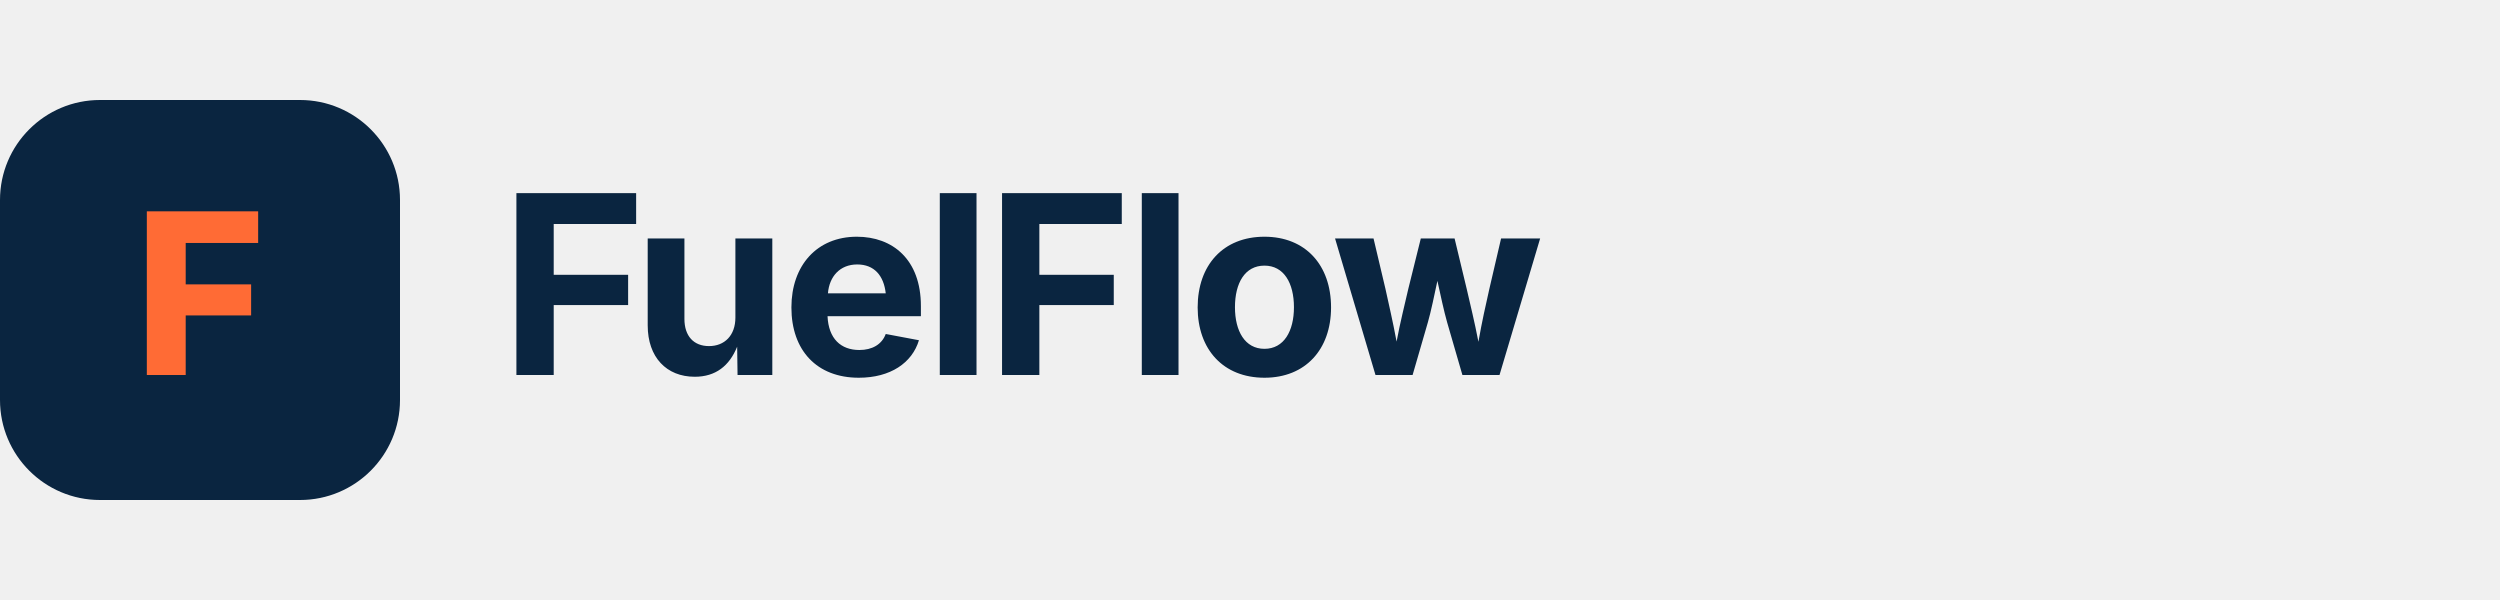
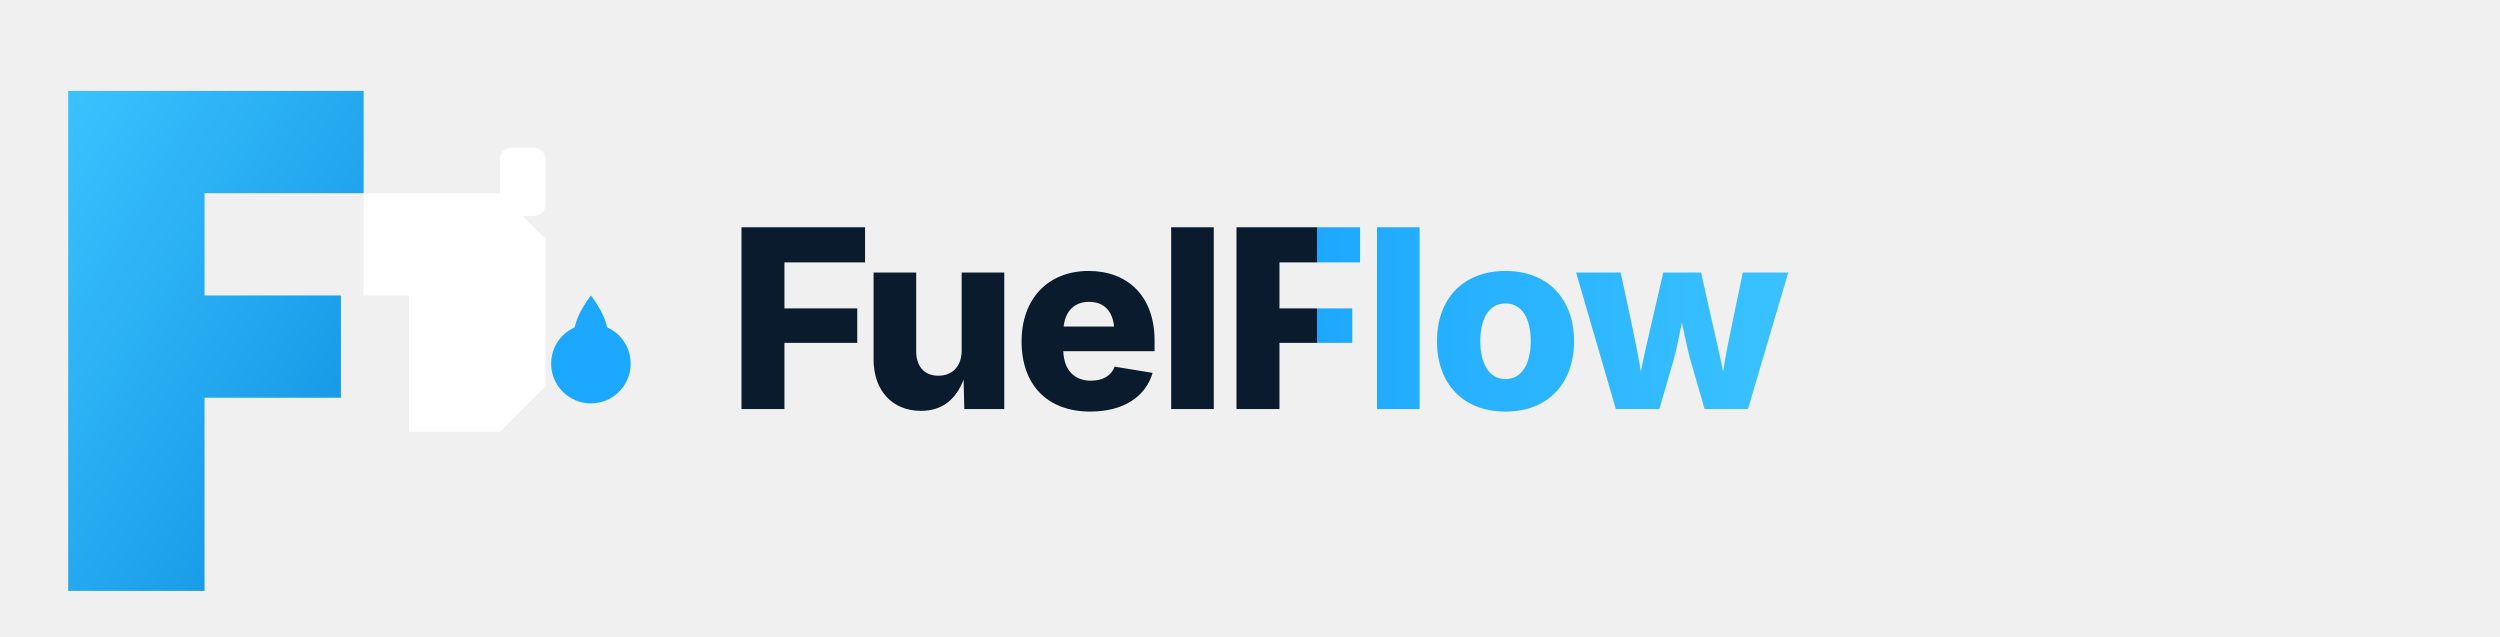
- <svg xmlns="http://www.w3.org/2000/svg" width="200" height="48" viewBox="0 0 200 48">
-   <rect x="0" y="8" width="32" height="32" rx="8" fill="#0A2540" />
-   <text x="16" y="30" text-anchor="middle" font-family="Inter, system-ui, sans-serif" font-weight="800" font-size="18" fill="#FF6B35">F</text>
-   <text x="40" y="30" font-family="Inter, system-ui, sans-serif" font-weight="700" font-size="20" fill="#0A2540" letter-spacing="-0.5">FuelFlow</text>
+ <svg xmlns="http://www.w3.org/2000/svg" width="220" height="56" viewBox="0 0 220 56" role="img" aria-label="FuelFlow">
+   <defs>
+     <linearGradient id="ff-blue" x1="0%" y1="0%" x2="100%" y2="100%">
+       <stop offset="0%" stop-color="#3AC2FF" />
+       <stop offset="100%" stop-color="#0E8FE0" />
+     </linearGradient>
+     <linearGradient id="ff-text" x1="0%" y1="0%" x2="100%" y2="0%">
+       <stop offset="0%" stop-color="#0A1B2E" />
+       <stop offset="55%" stop-color="#0A1B2E" />
+       <stop offset="55%" stop-color="#1DA8FF" />
+       <stop offset="100%" stop-color="#3AC2FF" />
+     </linearGradient>
+   </defs>
+   <g transform="translate(2,4)">
+     <path d="M4 4 H30 V13 H16 V22 H28 V31 H16 V48 H4 Z" fill="url(#ff-blue)" />
+     <path d="M30 13 L42 13 L46 17 L46 30 L42 34 L34 34 L34 22 L30 22 Z" fill="#FFFFFF" />
+     <rect x="42" y="9" width="4" height="6" rx="1" fill="#FFFFFF" />
+     <circle cx="50" cy="28" r="3.5" fill="#1DA8FF" />
+     <path d="M50 22 Q47 26 50 28 Q53 26 50 22 Z" fill="#1DA8FF" />
+   </g>
+   <text x="64" y="36" font-family="Inter, system-ui, sans-serif" font-weight="800" font-size="22" letter-spacing="-0.5" fill="url(#ff-text)">FuelFlow</text>
</svg>
